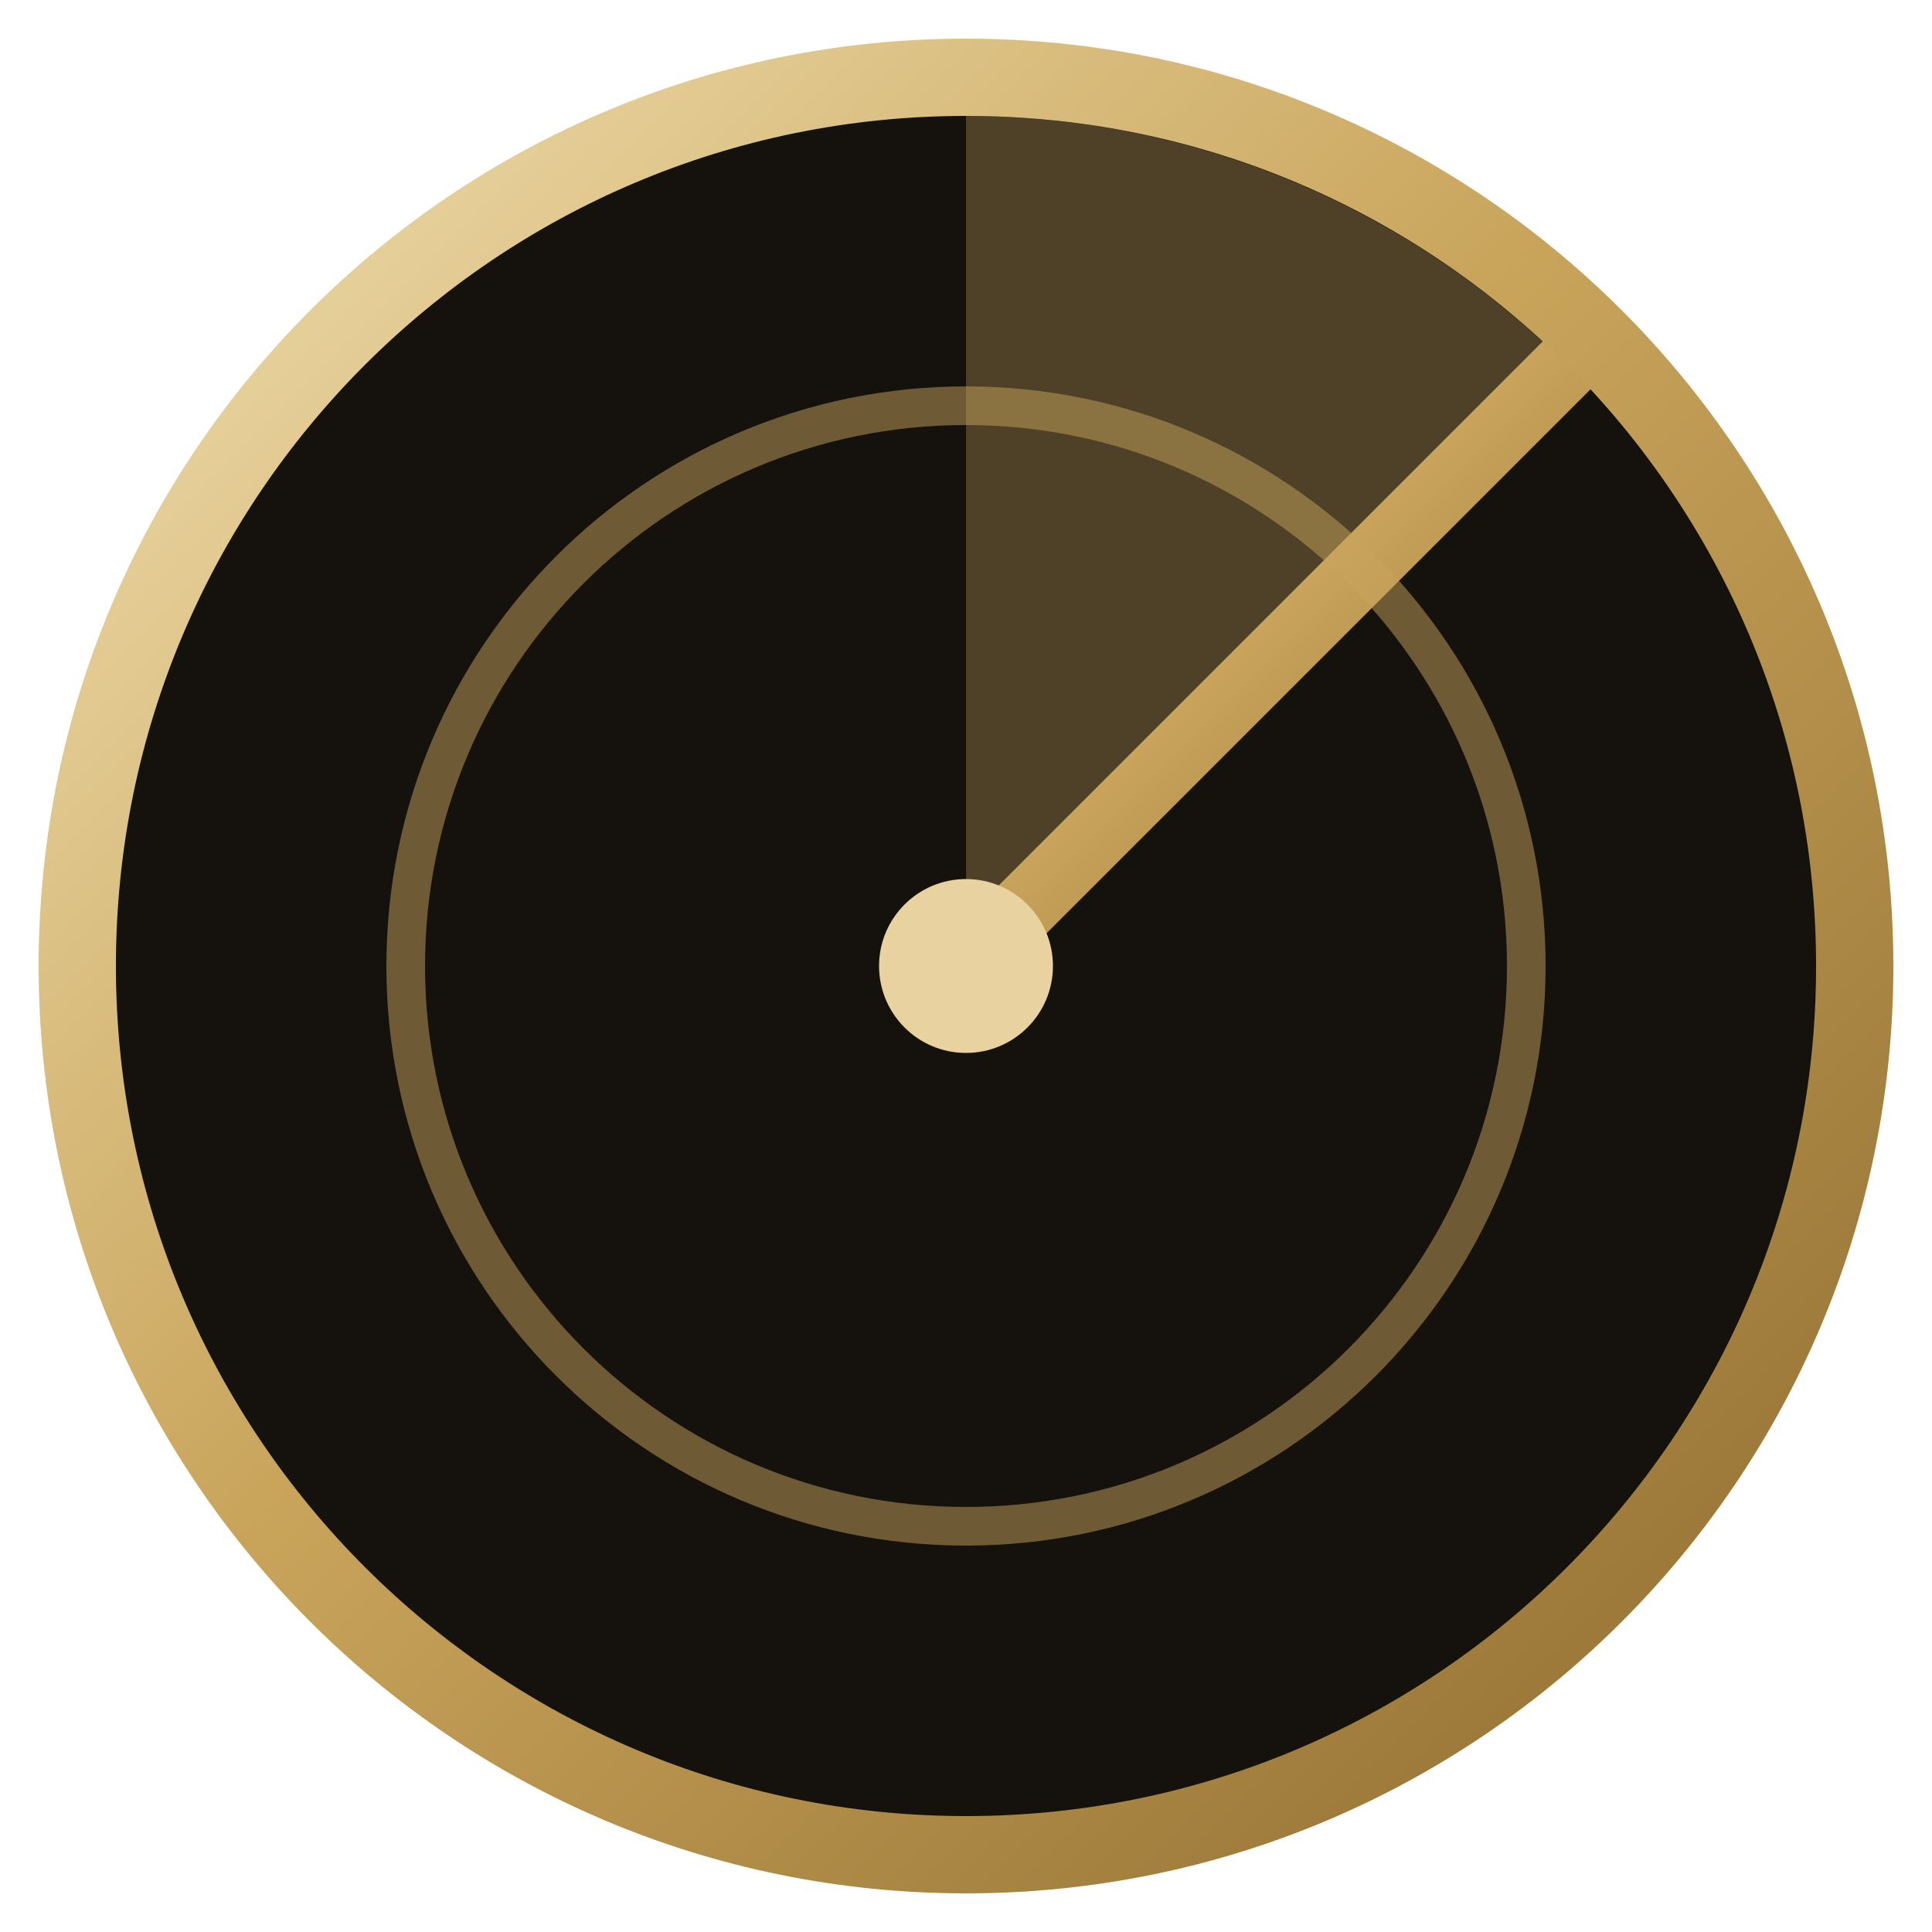
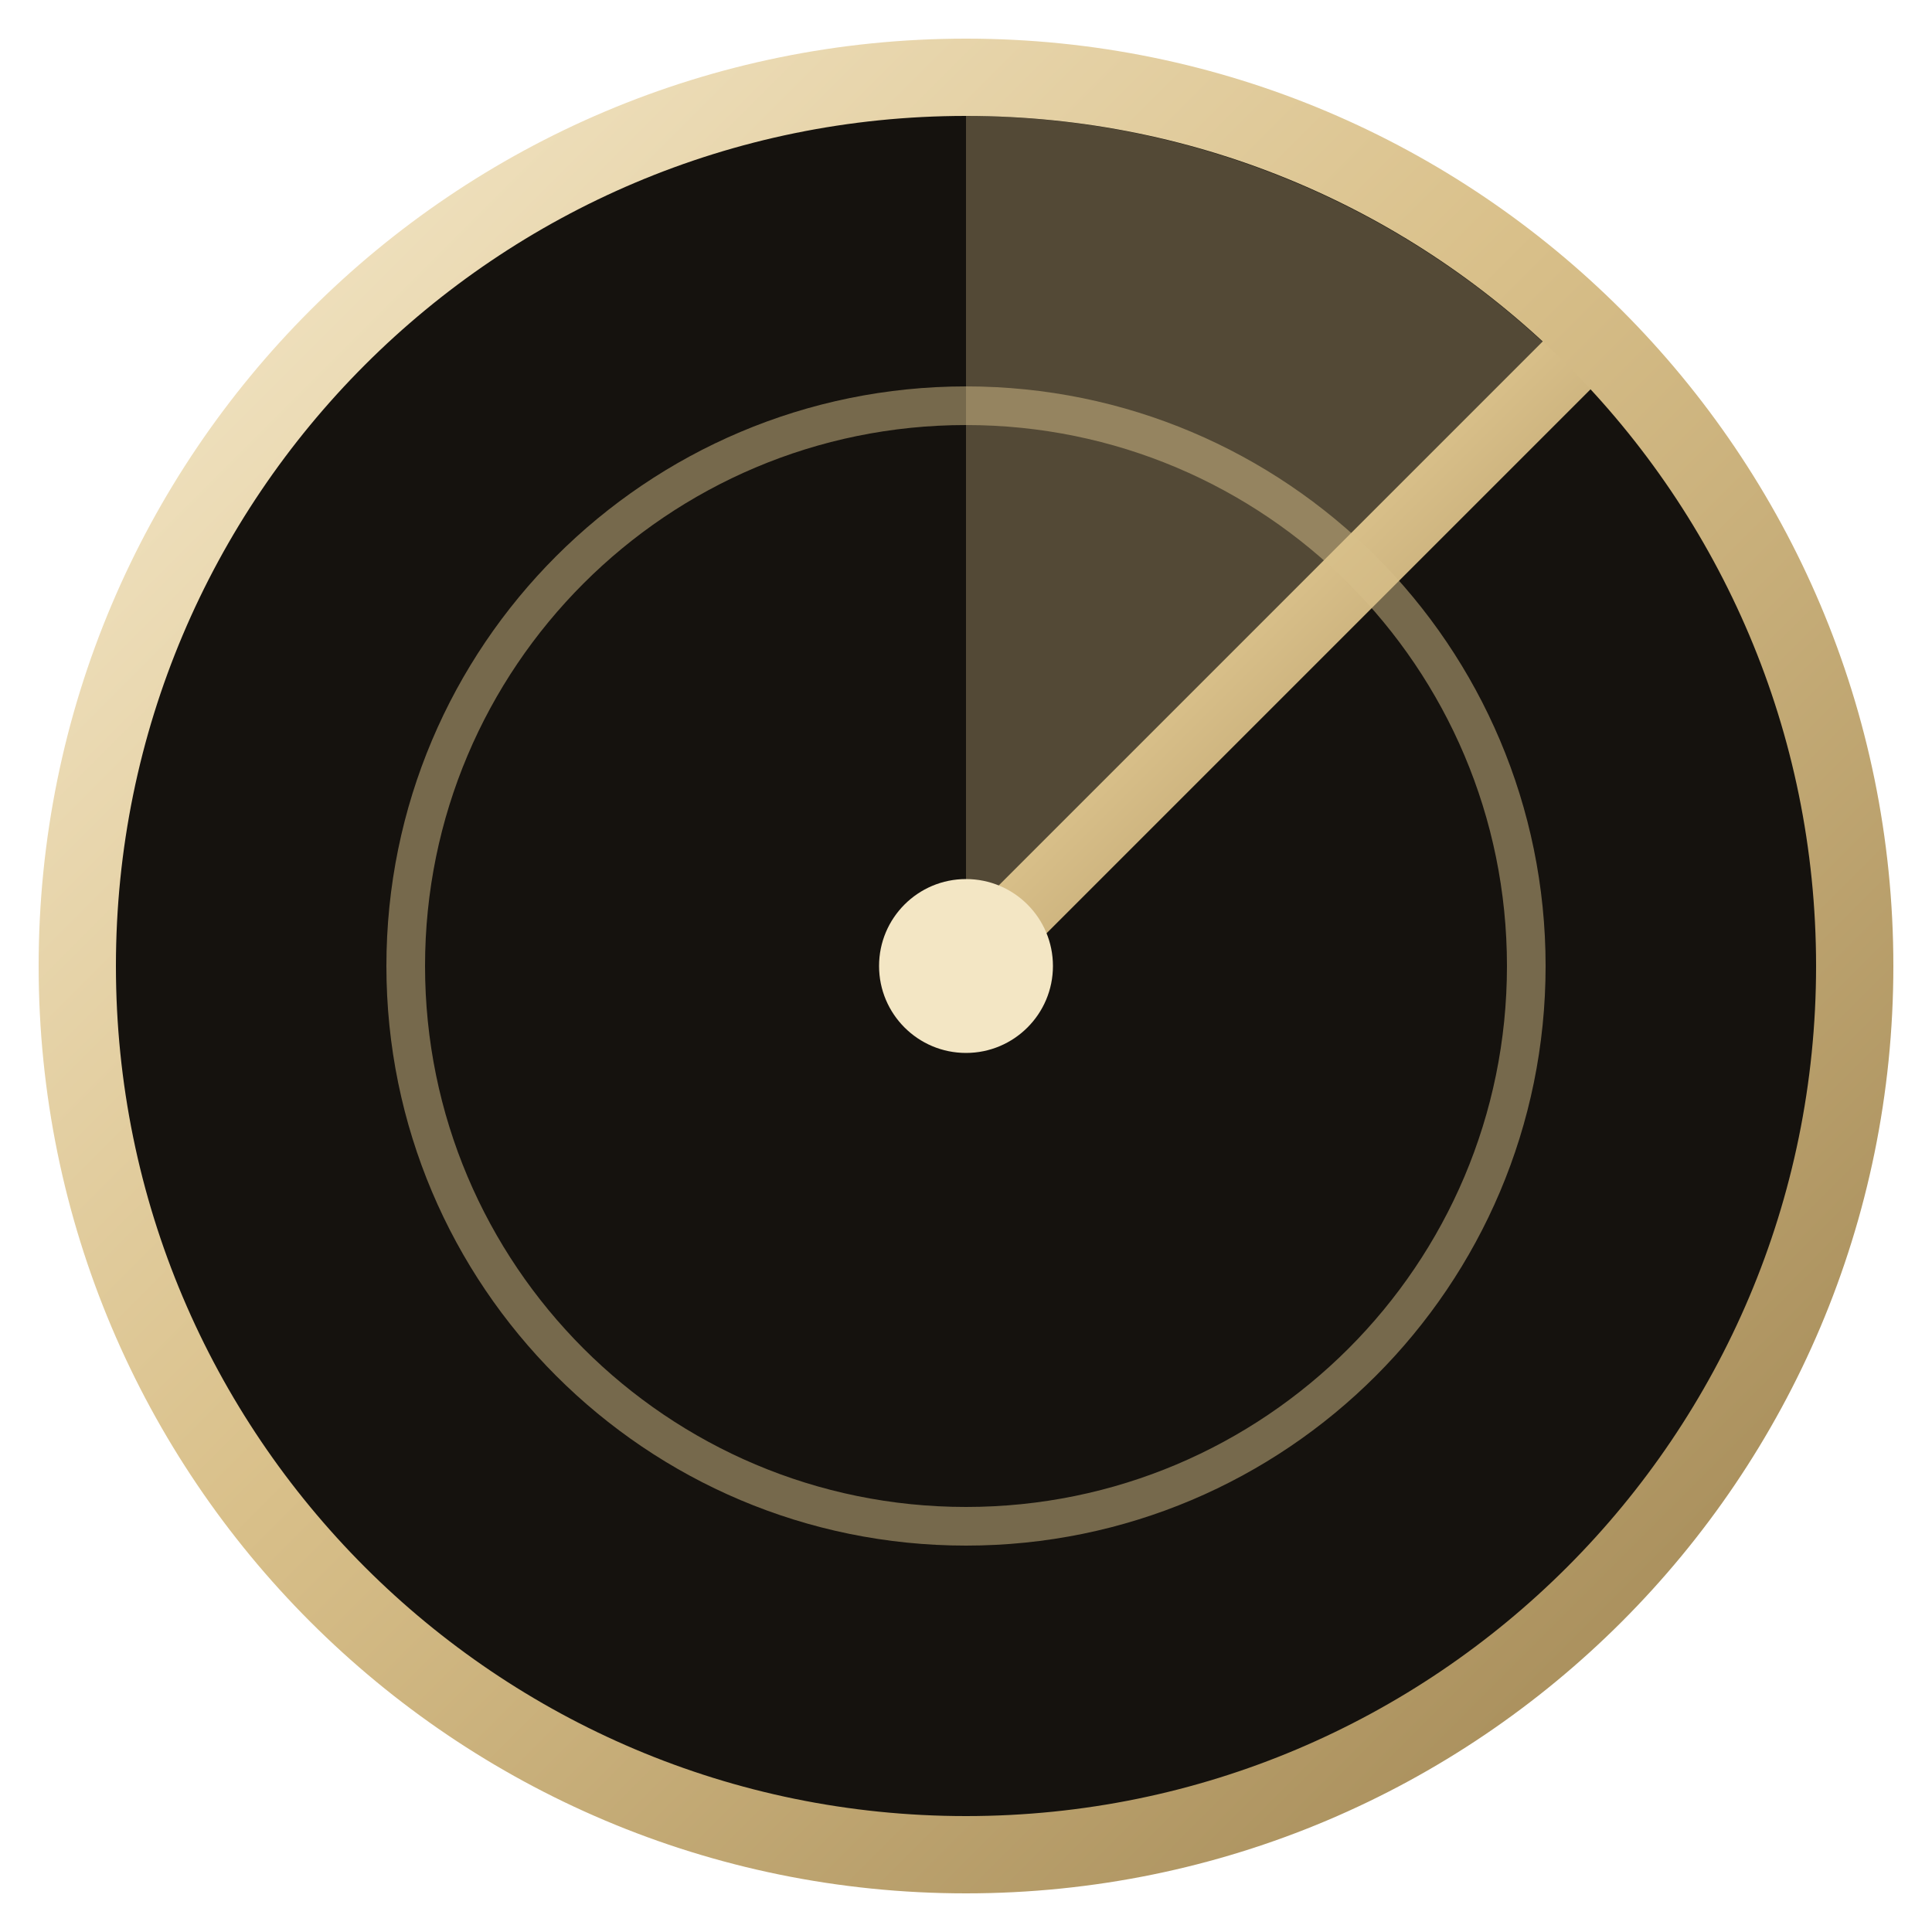
<svg xmlns="http://www.w3.org/2000/svg" viewBox="0 0 200 200">
  <defs>
    <linearGradient id="rm" x1="0" y1="0" x2="1" y2="1">
-       <stop offset="0" stop-color="#f2e2b4" />
-       <stop offset=".45" stop-color="#c9a55c" />
-       <stop offset="1" stop-color="#8e6b2e" />
+       <stop offset="0" stop-color="#f7ecd0" />
+       <stop offset=".45" stop-color="#d9c08a" />
+       <stop offset="1" stop-color="#9c8250" />
    </linearGradient>
  </defs>
  <circle cx="100" cy="100" r="92" fill="#15120e" />
-   <path d="M100 100 L100 12 A88 88 0 0 1 162.2 37.8 Z" fill="#c9a55c" fill-opacity=".32" />
+   <path d="M100 100 L100 12 A88 88 0 0 1 162.2 37.8 Z" fill="#d9c08a" fill-opacity=".32" />
  <line x1="100" y1="100" x2="162.2" y2="37.8" stroke="url(#rm)" stroke-width="7" stroke-linecap="round" />
  <circle cx="100" cy="100" r="92" fill="none" stroke="url(#rm)" stroke-width="8" />
-   <circle cx="100" cy="100" r="58" fill="none" stroke="#c9a55c" stroke-opacity=".5" stroke-width="4" />
-   <circle cx="100" cy="100" r="9" fill="#e8d3a0" />
+   <circle cx="100" cy="100" r="58" fill="none" stroke="#d9c08a" stroke-opacity=".5" stroke-width="4" />
+   <circle cx="100" cy="100" r="9" fill="#f3e6c4" />
</svg>
